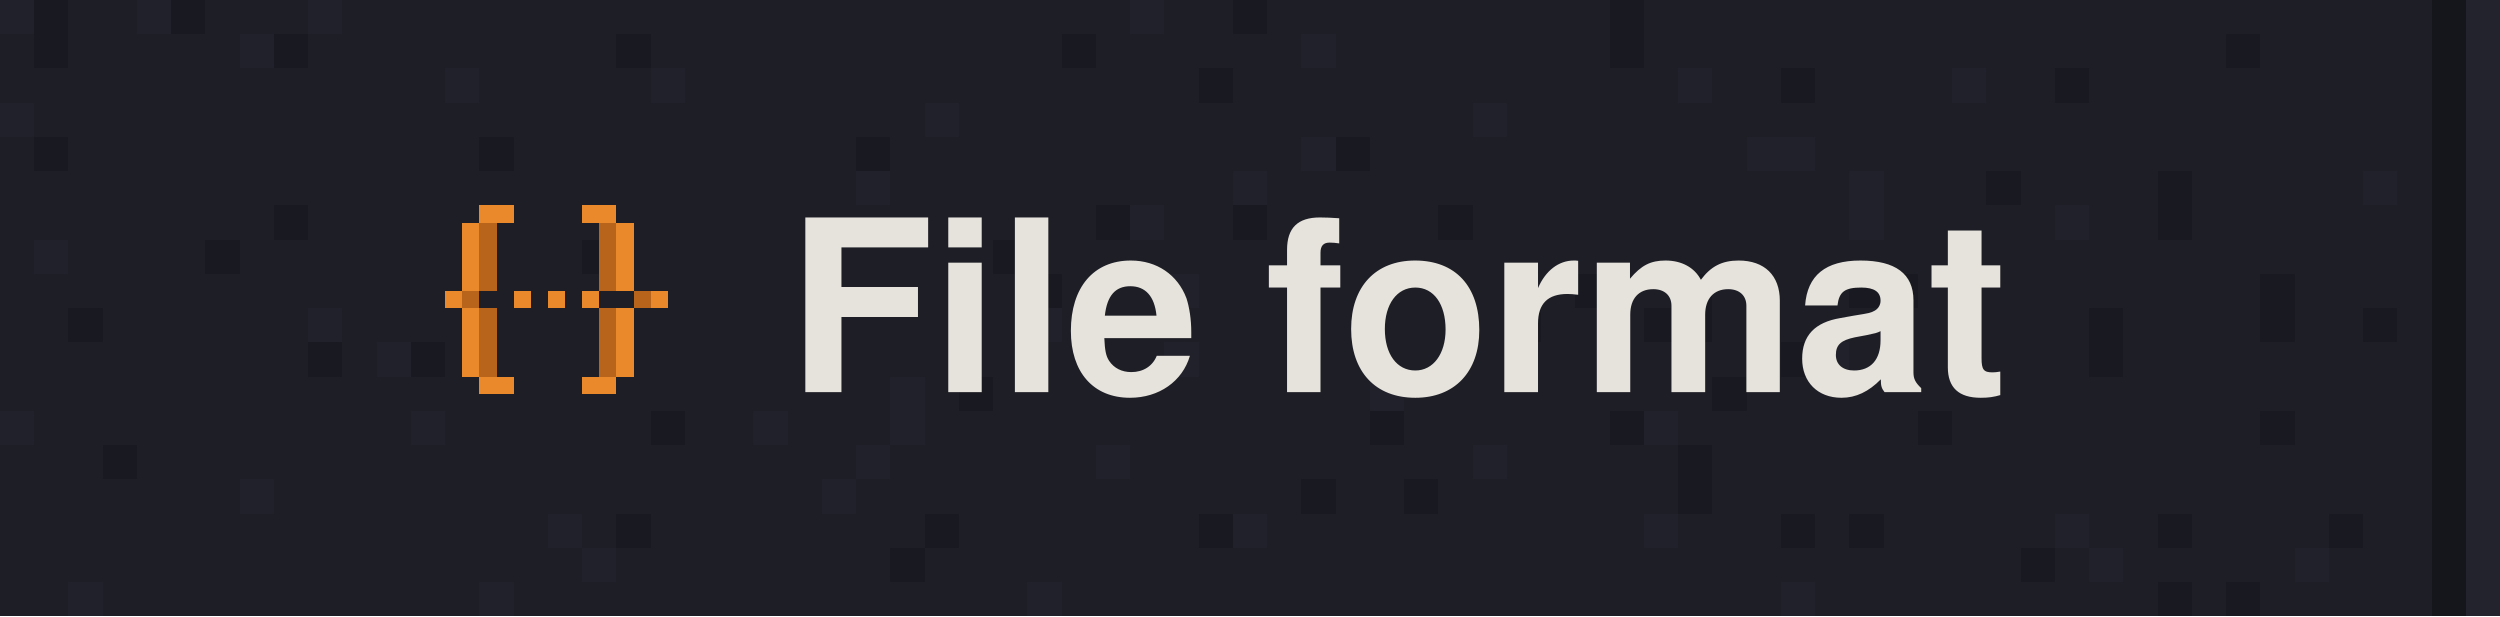
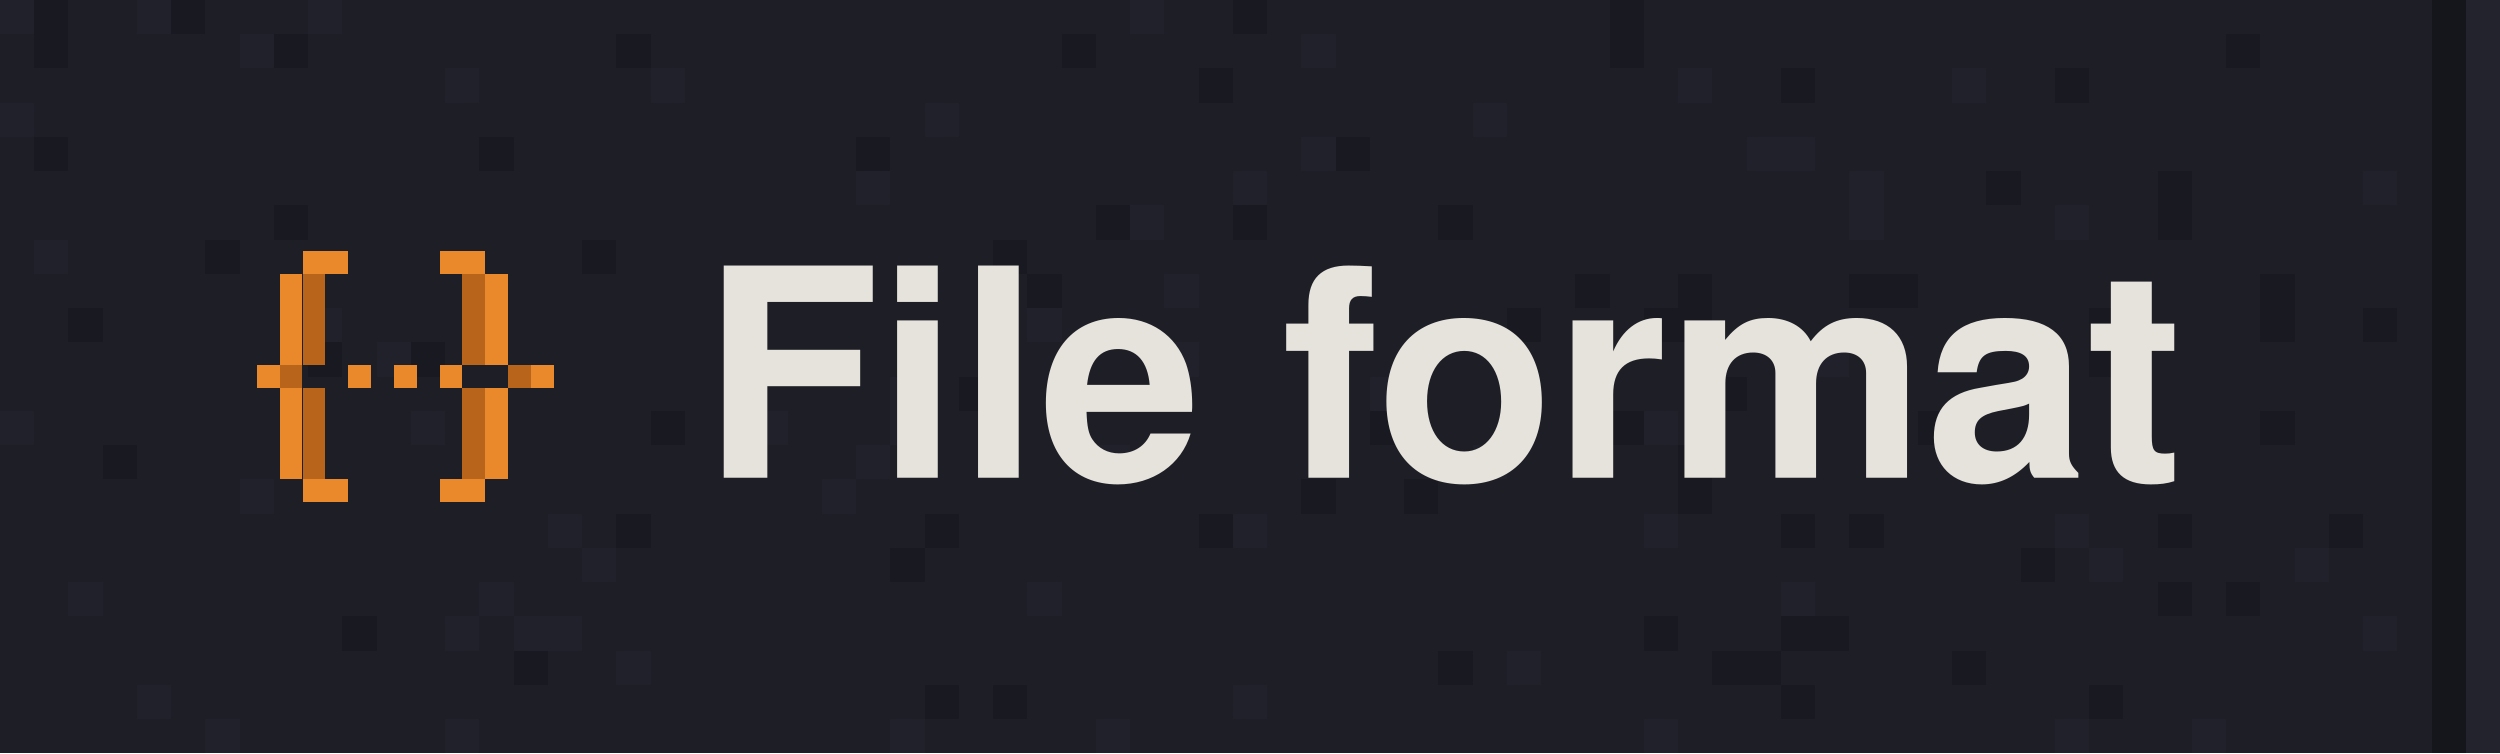
- <svg xmlns="http://www.w3.org/2000/svg" width="146" height="36" viewBox="0 0 146 36" shape-rendering="crispEdges">
-   <rect width="146" height="36" fill="#1D1E26" />
+ <svg xmlns="http://www.w3.org/2000/svg" width="146" height="44" viewBox="0 0 146 44" shape-rendering="crispEdges">
+   <rect width="146" height="44" fill="#1D1E26" />
  <rect x="0" y="0" width="2" height="2" fill="#20212A" />
  <rect x="2" y="0" width="2" height="2" fill="#191A21" />
  <rect x="8" y="0" width="2" height="2" fill="#20212A" />
  <rect x="10" y="0" width="2" height="2" fill="#191A21" />
  <rect x="18" y="0" width="2" height="2" fill="#20212A" />
  <rect x="66" y="0" width="2" height="2" fill="#20212A" />
  <rect x="72" y="0" width="2" height="2" fill="#191A21" />
  <rect x="94" y="0" width="2" height="2" fill="#191A21" />
  <rect x="2" y="2" width="2" height="2" fill="#191A21" />
  <rect x="14" y="2" width="2" height="2" fill="#20212A" />
  <rect x="16" y="2" width="2" height="2" fill="#191A21" />
  <rect x="36" y="2" width="2" height="2" fill="#191A21" />
  <rect x="62" y="2" width="2" height="2" fill="#191A21" />
  <rect x="76" y="2" width="2" height="2" fill="#20212A" />
  <rect x="94" y="2" width="2" height="2" fill="#191A21" />
  <rect x="130" y="2" width="2" height="2" fill="#191A21" />
  <rect x="26" y="4" width="2" height="2" fill="#20212A" />
  <rect x="38" y="4" width="2" height="2" fill="#20212A" />
  <rect x="70" y="4" width="2" height="2" fill="#191A21" />
  <rect x="98" y="4" width="2" height="2" fill="#20212A" />
  <rect x="104" y="4" width="2" height="2" fill="#191A21" />
  <rect x="114" y="4" width="2" height="2" fill="#20212A" />
  <rect x="120" y="4" width="2" height="2" fill="#191A21" />
  <rect x="0" y="6" width="2" height="2" fill="#20212A" />
  <rect x="54" y="6" width="2" height="2" fill="#20212A" />
  <rect x="86" y="6" width="2" height="2" fill="#20212A" />
  <rect x="2" y="8" width="2" height="2" fill="#191A21" />
  <rect x="28" y="8" width="2" height="2" fill="#191A21" />
  <rect x="50" y="8" width="2" height="2" fill="#191A21" />
  <rect x="76" y="8" width="2" height="2" fill="#20212A" />
  <rect x="78" y="8" width="2" height="2" fill="#191A21" />
  <rect x="102" y="8" width="2" height="2" fill="#20212A" />
  <rect x="104" y="8" width="2" height="2" fill="#20212A" />
  <rect x="50" y="10" width="2" height="2" fill="#20212A" />
  <rect x="72" y="10" width="2" height="2" fill="#20212A" />
  <rect x="108" y="10" width="2" height="2" fill="#20212A" />
  <rect x="116" y="10" width="2" height="2" fill="#191A21" />
  <rect x="126" y="10" width="2" height="2" fill="#191A21" />
  <rect x="138" y="10" width="2" height="2" fill="#20212A" />
  <rect x="16" y="12" width="2" height="2" fill="#191A21" />
  <rect x="64" y="12" width="2" height="2" fill="#191A21" />
  <rect x="66" y="12" width="2" height="2" fill="#20212A" />
  <rect x="72" y="12" width="2" height="2" fill="#191A21" />
  <rect x="84" y="12" width="2" height="2" fill="#191A21" />
  <rect x="108" y="12" width="2" height="2" fill="#20212A" />
  <rect x="120" y="12" width="2" height="2" fill="#20212A" />
  <rect x="126" y="12" width="2" height="2" fill="#191A21" />
  <rect x="2" y="14" width="2" height="2" fill="#20212A" />
  <rect x="12" y="14" width="2" height="2" fill="#191A21" />
  <rect x="34" y="14" width="2" height="2" fill="#191A21" />
  <rect x="58" y="14" width="2" height="2" fill="#191A21" />
  <rect x="60" y="16" width="2" height="2" fill="#191A21" />
  <rect x="68" y="16" width="2" height="2" fill="#20212A" />
  <rect x="92" y="16" width="2" height="2" fill="#191A21" />
  <rect x="98" y="16" width="2" height="2" fill="#191A21" />
  <rect x="108" y="16" width="2" height="2" fill="#191A21" />
  <rect x="110" y="16" width="2" height="2" fill="#191A21" />
  <rect x="132" y="16" width="2" height="2" fill="#191A21" />
  <rect x="4" y="18" width="2" height="2" fill="#191A21" />
  <rect x="18" y="18" width="2" height="2" fill="#20212A" />
  <rect x="60" y="18" width="2" height="2" fill="#20212A" />
  <rect x="88" y="18" width="2" height="2" fill="#191A21" />
  <rect x="96" y="18" width="2" height="2" fill="#191A21" />
  <rect x="98" y="18" width="2" height="2" fill="#191A21" />
  <rect x="122" y="18" width="2" height="2" fill="#191A21" />
  <rect x="132" y="18" width="2" height="2" fill="#191A21" />
  <rect x="138" y="18" width="2" height="2" fill="#191A21" />
  <rect x="18" y="20" width="2" height="2" fill="#191A21" />
  <rect x="22" y="20" width="2" height="2" fill="#20212A" />
  <rect x="24" y="20" width="2" height="2" fill="#191A21" />
  <rect x="68" y="20" width="2" height="2" fill="#20212A" />
  <rect x="104" y="20" width="2" height="2" fill="#191A21" />
  <rect x="106" y="20" width="2" height="2" fill="#20212A" />
  <rect x="122" y="20" width="2" height="2" fill="#191A21" />
  <rect x="144" y="20" width="2" height="2" fill="#20212A" />
  <rect x="52" y="22" width="2" height="2" fill="#20212A" />
  <rect x="56" y="22" width="2" height="2" fill="#191A21" />
  <rect x="80" y="22" width="2" height="2" fill="#20212A" />
  <rect x="100" y="22" width="2" height="2" fill="#191A21" />
  <rect x="142" y="22" width="2" height="2" fill="#191A21" />
  <rect x="0" y="24" width="2" height="2" fill="#20212A" />
  <rect x="24" y="24" width="2" height="2" fill="#20212A" />
  <rect x="38" y="24" width="2" height="2" fill="#191A21" />
  <rect x="44" y="24" width="2" height="2" fill="#20212A" />
  <rect x="52" y="24" width="2" height="2" fill="#20212A" />
  <rect x="80" y="24" width="2" height="2" fill="#191A21" />
  <rect x="94" y="24" width="2" height="2" fill="#191A21" />
  <rect x="96" y="24" width="2" height="2" fill="#20212A" />
  <rect x="112" y="24" width="2" height="2" fill="#191A21" />
  <rect x="132" y="24" width="2" height="2" fill="#191A21" />
  <rect x="6" y="26" width="2" height="2" fill="#191A21" />
  <rect x="50" y="26" width="2" height="2" fill="#20212A" />
  <rect x="64" y="26" width="2" height="2" fill="#20212A" />
  <rect x="86" y="26" width="2" height="2" fill="#20212A" />
  <rect x="98" y="26" width="2" height="2" fill="#191A21" />
  <rect x="14" y="28" width="2" height="2" fill="#20212A" />
  <rect x="48" y="28" width="2" height="2" fill="#20212A" />
  <rect x="76" y="28" width="2" height="2" fill="#191A21" />
  <rect x="82" y="28" width="2" height="2" fill="#191A21" />
  <rect x="98" y="28" width="2" height="2" fill="#191A21" />
  <rect x="32" y="30" width="2" height="2" fill="#20212A" />
  <rect x="36" y="30" width="2" height="2" fill="#191A21" />
  <rect x="54" y="30" width="2" height="2" fill="#191A21" />
  <rect x="70" y="30" width="2" height="2" fill="#191A21" />
  <rect x="72" y="30" width="2" height="2" fill="#20212A" />
  <rect x="96" y="30" width="2" height="2" fill="#20212A" />
  <rect x="104" y="30" width="2" height="2" fill="#191A21" />
  <rect x="108" y="30" width="2" height="2" fill="#191A21" />
  <rect x="120" y="30" width="2" height="2" fill="#20212A" />
  <rect x="126" y="30" width="2" height="2" fill="#191A21" />
  <rect x="136" y="30" width="2" height="2" fill="#191A21" />
  <rect x="34" y="32" width="2" height="2" fill="#20212A" />
  <rect x="52" y="32" width="2" height="2" fill="#191A21" />
  <rect x="118" y="32" width="2" height="2" fill="#191A21" />
  <rect x="122" y="32" width="2" height="2" fill="#20212A" />
  <rect x="134" y="32" width="2" height="2" fill="#20212A" />
  <rect x="4" y="34" width="2" height="2" fill="#20212A" />
  <rect x="28" y="34" width="2" height="2" fill="#20212A" />
  <rect x="60" y="34" width="2" height="2" fill="#20212A" />
  <rect x="104" y="34" width="2" height="2" fill="#20212A" />
  <rect x="126" y="34" width="2" height="2" fill="#191A21" />
  <rect x="130" y="34" width="2" height="2" fill="#191A21" />
-   <rect x="142" width="2" height="36" fill="#15161C" />
-   <rect x="144" width="2" height="36" fill="#22232C" />
-   <rect x="28" y="12" width="2" height="1" fill="#E9892B" />
-   <rect x="34" y="12" width="2" height="1" fill="#E9892B" />
-   <rect x="27" y="13" width="1" height="1" fill="#E9892B" />
-   <rect x="28" y="13" width="1" height="1" fill="#B8641A" />
-   <rect x="35" y="13" width="1" height="1" fill="#B8641A" />
-   <rect x="36" y="13" width="1" height="1" fill="#E9892B" />
-   <rect x="27" y="14" width="1" height="1" fill="#E9892B" />
-   <rect x="28" y="14" width="1" height="1" fill="#B8641A" />
-   <rect x="35" y="14" width="1" height="1" fill="#B8641A" />
-   <rect x="36" y="14" width="1" height="1" fill="#E9892B" />
-   <rect x="27" y="15" width="1" height="1" fill="#E9892B" />
-   <rect x="28" y="15" width="1" height="1" fill="#B8641A" />
-   <rect x="35" y="15" width="1" height="1" fill="#B8641A" />
-   <rect x="36" y="15" width="1" height="1" fill="#E9892B" />
-   <rect x="27" y="16" width="1" height="1" fill="#E9892B" />
-   <rect x="28" y="16" width="1" height="1" fill="#B8641A" />
-   <rect x="35" y="16" width="1" height="1" fill="#B8641A" />
-   <rect x="36" y="16" width="1" height="1" fill="#E9892B" />
-   <rect x="26" y="17" width="1" height="1" fill="#E9892B" />
-   <rect x="27" y="17" width="1" height="1" fill="#B8641A" />
-   <rect x="30" y="17" width="1" height="1" fill="#E9892B" />
-   <rect x="32" y="17" width="1" height="1" fill="#E9892B" />
-   <rect x="34" y="17" width="1" height="1" fill="#E9892B" />
-   <rect x="37" y="17" width="1" height="1" fill="#B8641A" />
-   <rect x="38" y="17" width="1" height="1" fill="#E9892B" />
-   <rect x="27" y="18" width="1" height="1" fill="#E9892B" />
-   <rect x="28" y="18" width="1" height="1" fill="#B8641A" />
-   <rect x="35" y="18" width="1" height="1" fill="#B8641A" />
-   <rect x="36" y="18" width="1" height="1" fill="#E9892B" />
-   <rect x="27" y="19" width="1" height="1" fill="#E9892B" />
-   <rect x="28" y="19" width="1" height="1" fill="#B8641A" />
-   <rect x="35" y="19" width="1" height="1" fill="#B8641A" />
-   <rect x="36" y="19" width="1" height="1" fill="#E9892B" />
-   <rect x="27" y="20" width="1" height="1" fill="#E9892B" />
-   <rect x="28" y="20" width="1" height="1" fill="#B8641A" />
-   <rect x="35" y="20" width="1" height="1" fill="#B8641A" />
-   <rect x="36" y="20" width="1" height="1" fill="#E9892B" />
-   <rect x="27" y="21" width="1" height="1" fill="#E9892B" />
-   <rect x="28" y="21" width="1" height="1" fill="#B8641A" />
-   <rect x="35" y="21" width="1" height="1" fill="#B8641A" />
-   <rect x="36" y="21" width="1" height="1" fill="#E9892B" />
-   <rect x="28" y="22" width="2" height="1" fill="#E9892B" />
-   <rect x="34" y="22" width="2" height="1" fill="#E9892B" />
-   <text x="46" y="22.9" font-family="-apple-system, 'Segoe UI', 'Helvetica Neue', Helvetica, Arial, 'PingFang TC', 'Microsoft JhengHei', 'Noto Sans TC', sans-serif" font-size="14" font-weight="600" fill="#E6E3DC">File format</text>
+   <rect x="20" y="36" width="2" height="2" fill="#191A21" />
+   <rect x="26" y="36" width="2" height="2" fill="#20212A" />
+   <rect x="30" y="36" width="2" height="2" fill="#20212A" />
+   <rect x="32" y="36" width="2" height="2" fill="#20212A" />
+   <rect x="96" y="36" width="2" height="2" fill="#191A21" />
+   <rect x="104" y="36" width="2" height="2" fill="#191A21" />
+   <rect x="106" y="36" width="2" height="2" fill="#191A21" />
+   <rect x="138" y="36" width="2" height="2" fill="#20212A" />
+   <rect x="142" y="36" width="2" height="2" fill="#20212A" />
+   <rect x="30" y="38" width="2" height="2" fill="#191A21" />
+   <rect x="36" y="38" width="2" height="2" fill="#20212A" />
+   <rect x="84" y="38" width="2" height="2" fill="#191A21" />
+   <rect x="88" y="38" width="2" height="2" fill="#20212A" />
+   <rect x="100" y="38" width="2" height="2" fill="#191A21" />
+   <rect x="102" y="38" width="2" height="2" fill="#191A21" />
+   <rect x="114" y="38" width="2" height="2" fill="#191A21" />
+   <rect x="142" y="38" width="2" height="2" fill="#20212A" />
+   <rect x="8" y="40" width="2" height="2" fill="#20212A" />
+   <rect x="54" y="40" width="2" height="2" fill="#191A21" />
+   <rect x="58" y="40" width="2" height="2" fill="#191A21" />
+   <rect x="72" y="40" width="2" height="2" fill="#20212A" />
+   <rect x="104" y="40" width="2" height="2" fill="#191A21" />
+   <rect x="122" y="40" width="2" height="2" fill="#191A21" />
+   <rect x="12" y="42" width="2" height="2" fill="#20212A" />
+   <rect x="26" y="42" width="2" height="2" fill="#20212A" />
+   <rect x="52" y="42" width="2" height="2" fill="#20212A" />
+   <rect x="64" y="42" width="2" height="2" fill="#20212A" />
+   <rect x="96" y="42" width="2" height="2" fill="#20212A" />
+   <rect x="120" y="42" width="2" height="2" fill="#20212A" />
+   <rect x="128" y="42" width="2" height="2" fill="#20212A" />
+   <rect x="142" width="2" height="44" fill="#15161C" />
+   <rect x="144" width="2" height="44" fill="#22232C" />
+   <rect x="17.667" y="14.667" width="2.667" height="1.333" fill="#E9892B" />
+   <rect x="25.667" y="14.667" width="2.667" height="1.333" fill="#E9892B" />
+   <rect x="16.333" y="16" width="1.333" height="1.333" fill="#E9892B" />
+   <rect x="17.667" y="16" width="1.333" height="1.333" fill="#B8641A" />
+   <rect x="27" y="16" width="1.333" height="1.333" fill="#B8641A" />
+   <rect x="28.333" y="16" width="1.333" height="1.333" fill="#E9892B" />
+   <rect x="16.333" y="17.333" width="1.333" height="1.333" fill="#E9892B" />
+   <rect x="17.667" y="17.333" width="1.333" height="1.333" fill="#B8641A" />
+   <rect x="27" y="17.333" width="1.333" height="1.333" fill="#B8641A" />
+   <rect x="28.333" y="17.333" width="1.333" height="1.333" fill="#E9892B" />
+   <rect x="16.333" y="18.667" width="1.333" height="1.333" fill="#E9892B" />
+   <rect x="17.667" y="18.667" width="1.333" height="1.333" fill="#B8641A" />
+   <rect x="27" y="18.667" width="1.333" height="1.333" fill="#B8641A" />
+   <rect x="28.333" y="18.667" width="1.333" height="1.333" fill="#E9892B" />
+   <rect x="16.333" y="20" width="1.333" height="1.333" fill="#E9892B" />
+   <rect x="17.667" y="20" width="1.333" height="1.333" fill="#B8641A" />
+   <rect x="27" y="20" width="1.333" height="1.333" fill="#B8641A" />
+   <rect x="28.333" y="20" width="1.333" height="1.333" fill="#E9892B" />
+   <rect x="15" y="21.333" width="1.333" height="1.333" fill="#E9892B" />
+   <rect x="16.333" y="21.333" width="1.333" height="1.333" fill="#B8641A" />
+   <rect x="20.333" y="21.333" width="1.333" height="1.333" fill="#E9892B" />
+   <rect x="23" y="21.333" width="1.333" height="1.333" fill="#E9892B" />
+   <rect x="25.667" y="21.333" width="1.333" height="1.333" fill="#E9892B" />
+   <rect x="29.667" y="21.333" width="1.333" height="1.333" fill="#B8641A" />
+   <rect x="31" y="21.333" width="1.333" height="1.333" fill="#E9892B" />
+   <rect x="16.333" y="22.667" width="1.333" height="1.333" fill="#E9892B" />
+   <rect x="17.667" y="22.667" width="1.333" height="1.333" fill="#B8641A" />
+   <rect x="27" y="22.667" width="1.333" height="1.333" fill="#B8641A" />
+   <rect x="28.333" y="22.667" width="1.333" height="1.333" fill="#E9892B" />
+   <rect x="16.333" y="24" width="1.333" height="1.333" fill="#E9892B" />
+   <rect x="17.667" y="24" width="1.333" height="1.333" fill="#B8641A" />
+   <rect x="27" y="24" width="1.333" height="1.333" fill="#B8641A" />
+   <rect x="28.333" y="24" width="1.333" height="1.333" fill="#E9892B" />
+   <rect x="16.333" y="25.333" width="1.333" height="1.333" fill="#E9892B" />
+   <rect x="17.667" y="25.333" width="1.333" height="1.333" fill="#B8641A" />
+   <rect x="27" y="25.333" width="1.333" height="1.333" fill="#B8641A" />
+   <rect x="28.333" y="25.333" width="1.333" height="1.333" fill="#E9892B" />
+   <rect x="16.333" y="26.667" width="1.333" height="1.333" fill="#E9892B" />
+   <rect x="17.667" y="26.667" width="1.333" height="1.333" fill="#B8641A" />
+   <rect x="27" y="26.667" width="1.333" height="1.333" fill="#B8641A" />
+   <rect x="28.333" y="26.667" width="1.333" height="1.333" fill="#E9892B" />
+   <rect x="17.667" y="28" width="2.667" height="1.333" fill="#E9892B" />
+   <rect x="25.667" y="28" width="2.667" height="1.333" fill="#E9892B" />
+   <text x="41" y="27.9" font-family="-apple-system, 'Segoe UI', 'Helvetica Neue', Helvetica, Arial, 'PingFang TC', 'Microsoft JhengHei', 'Noto Sans TC', sans-serif" font-size="17" font-weight="600" fill="#E6E3DC">File format</text>
</svg>
